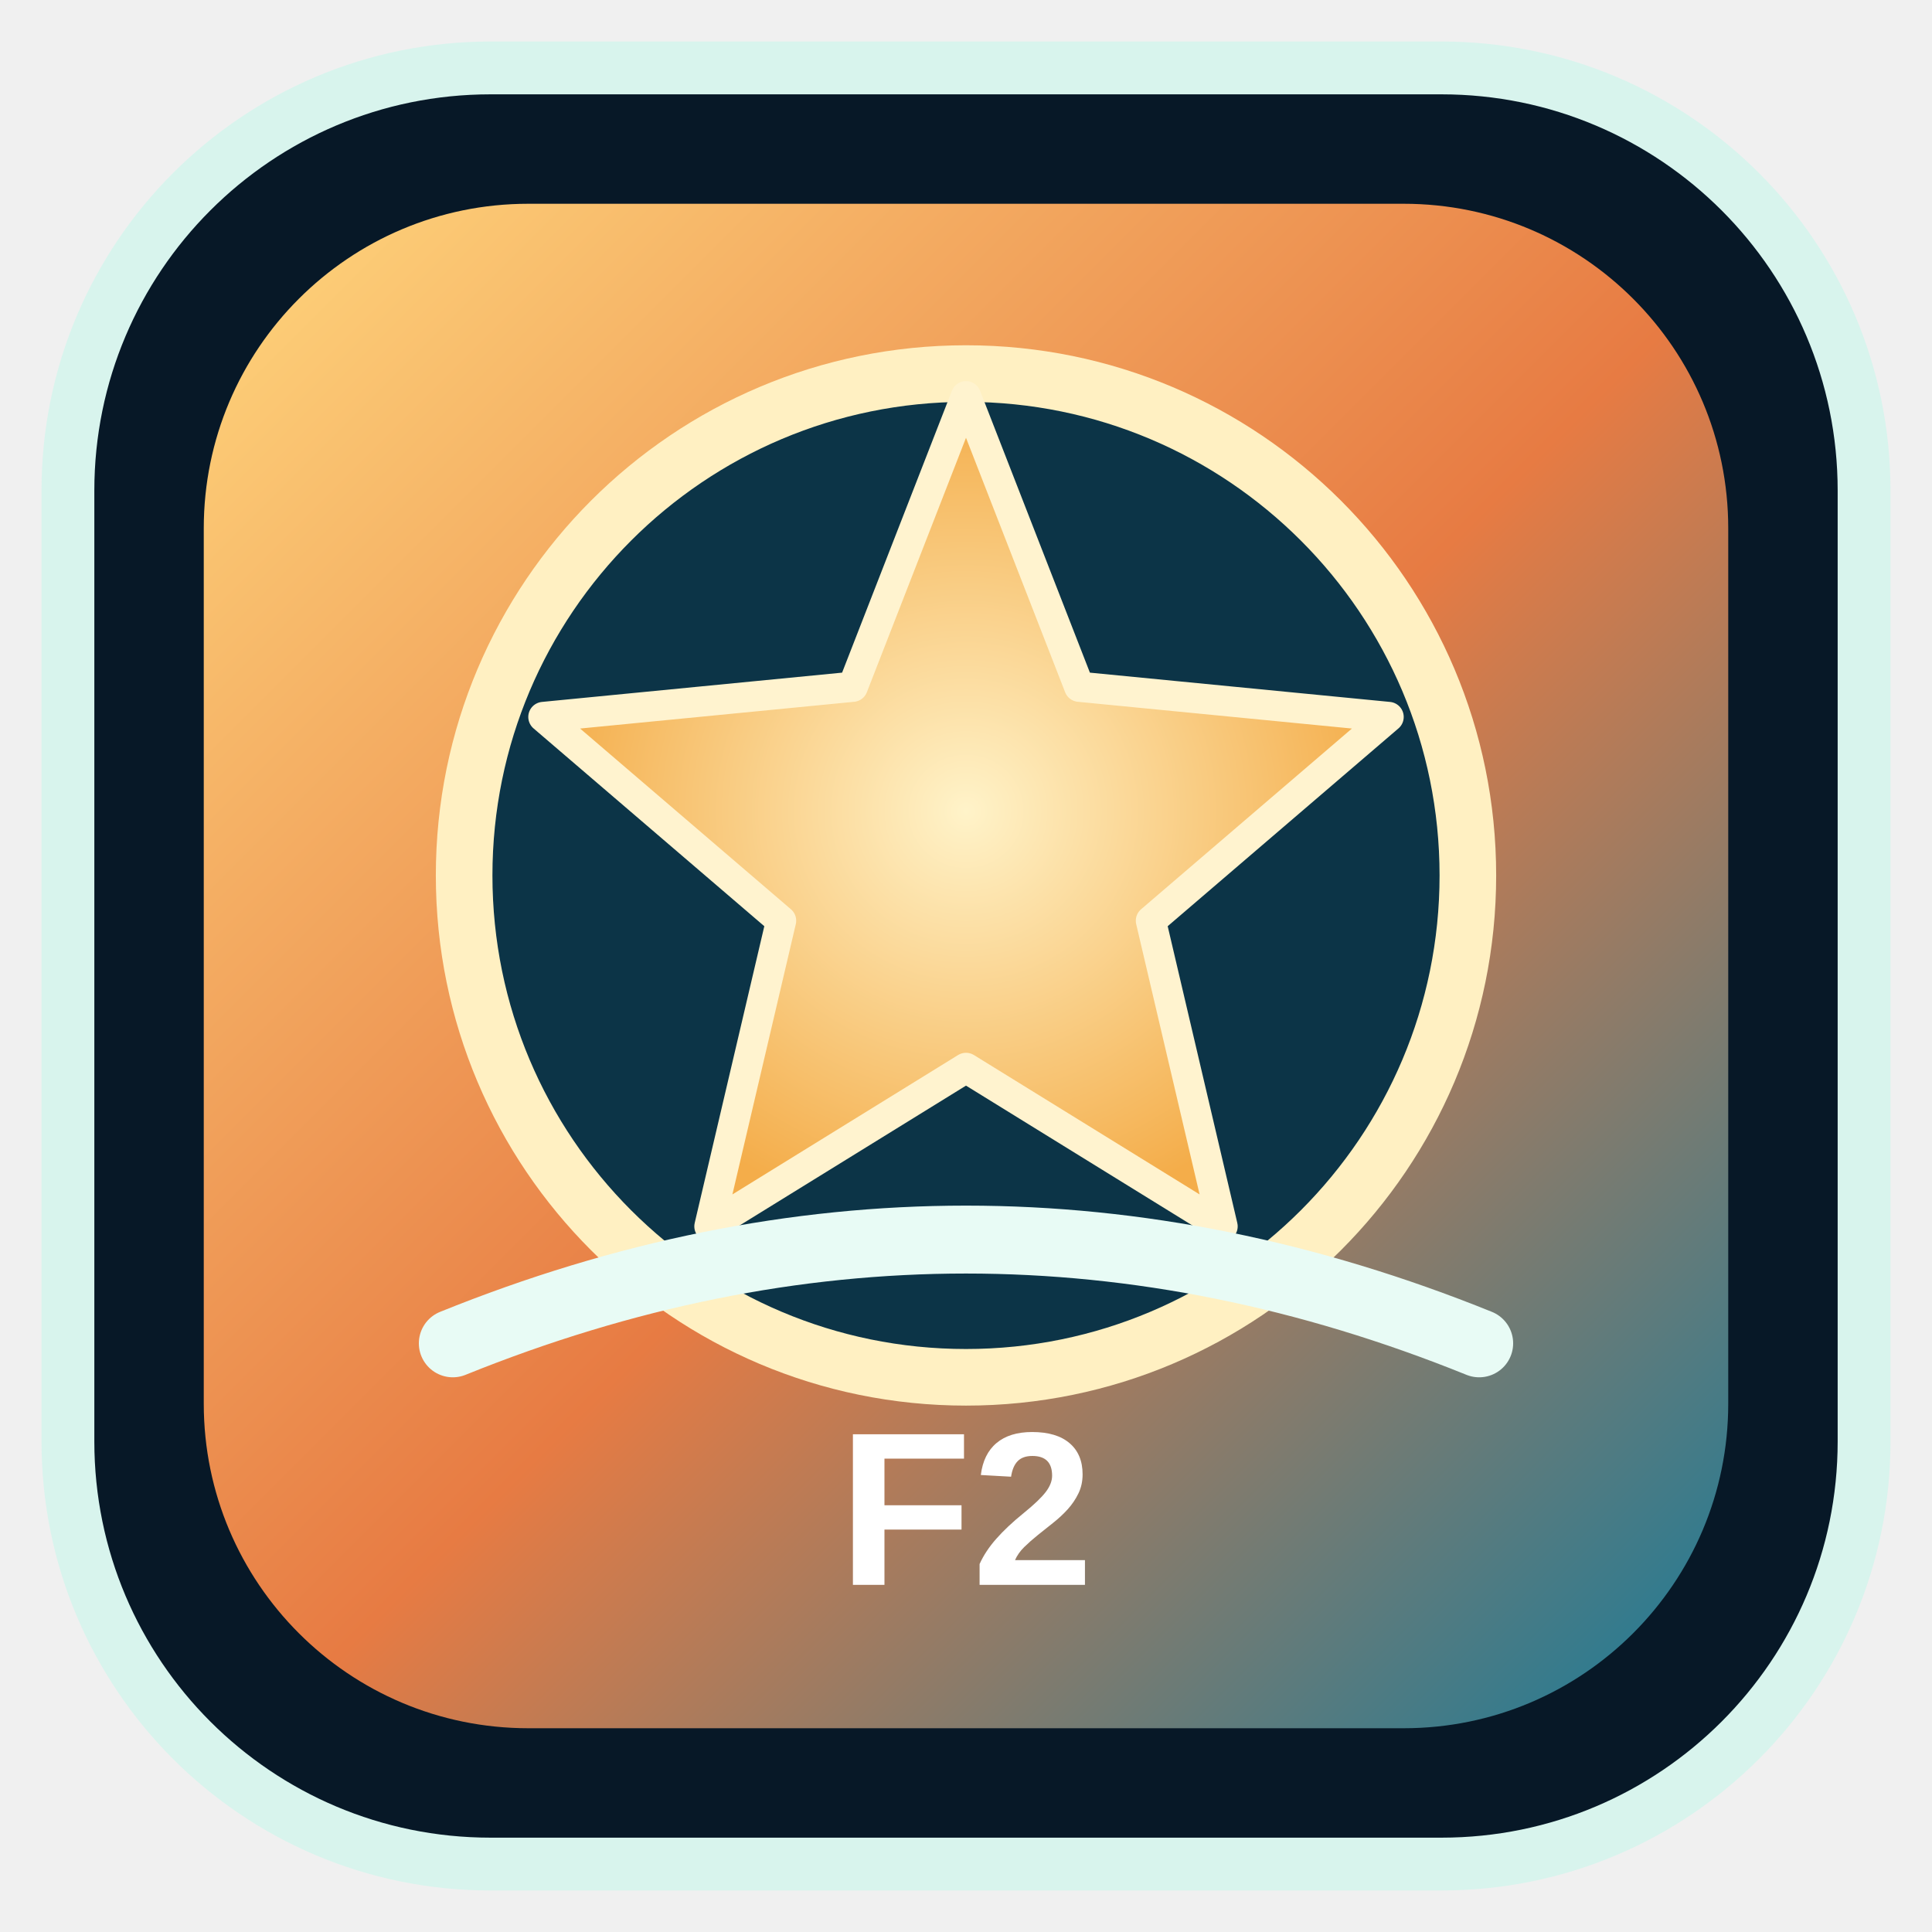
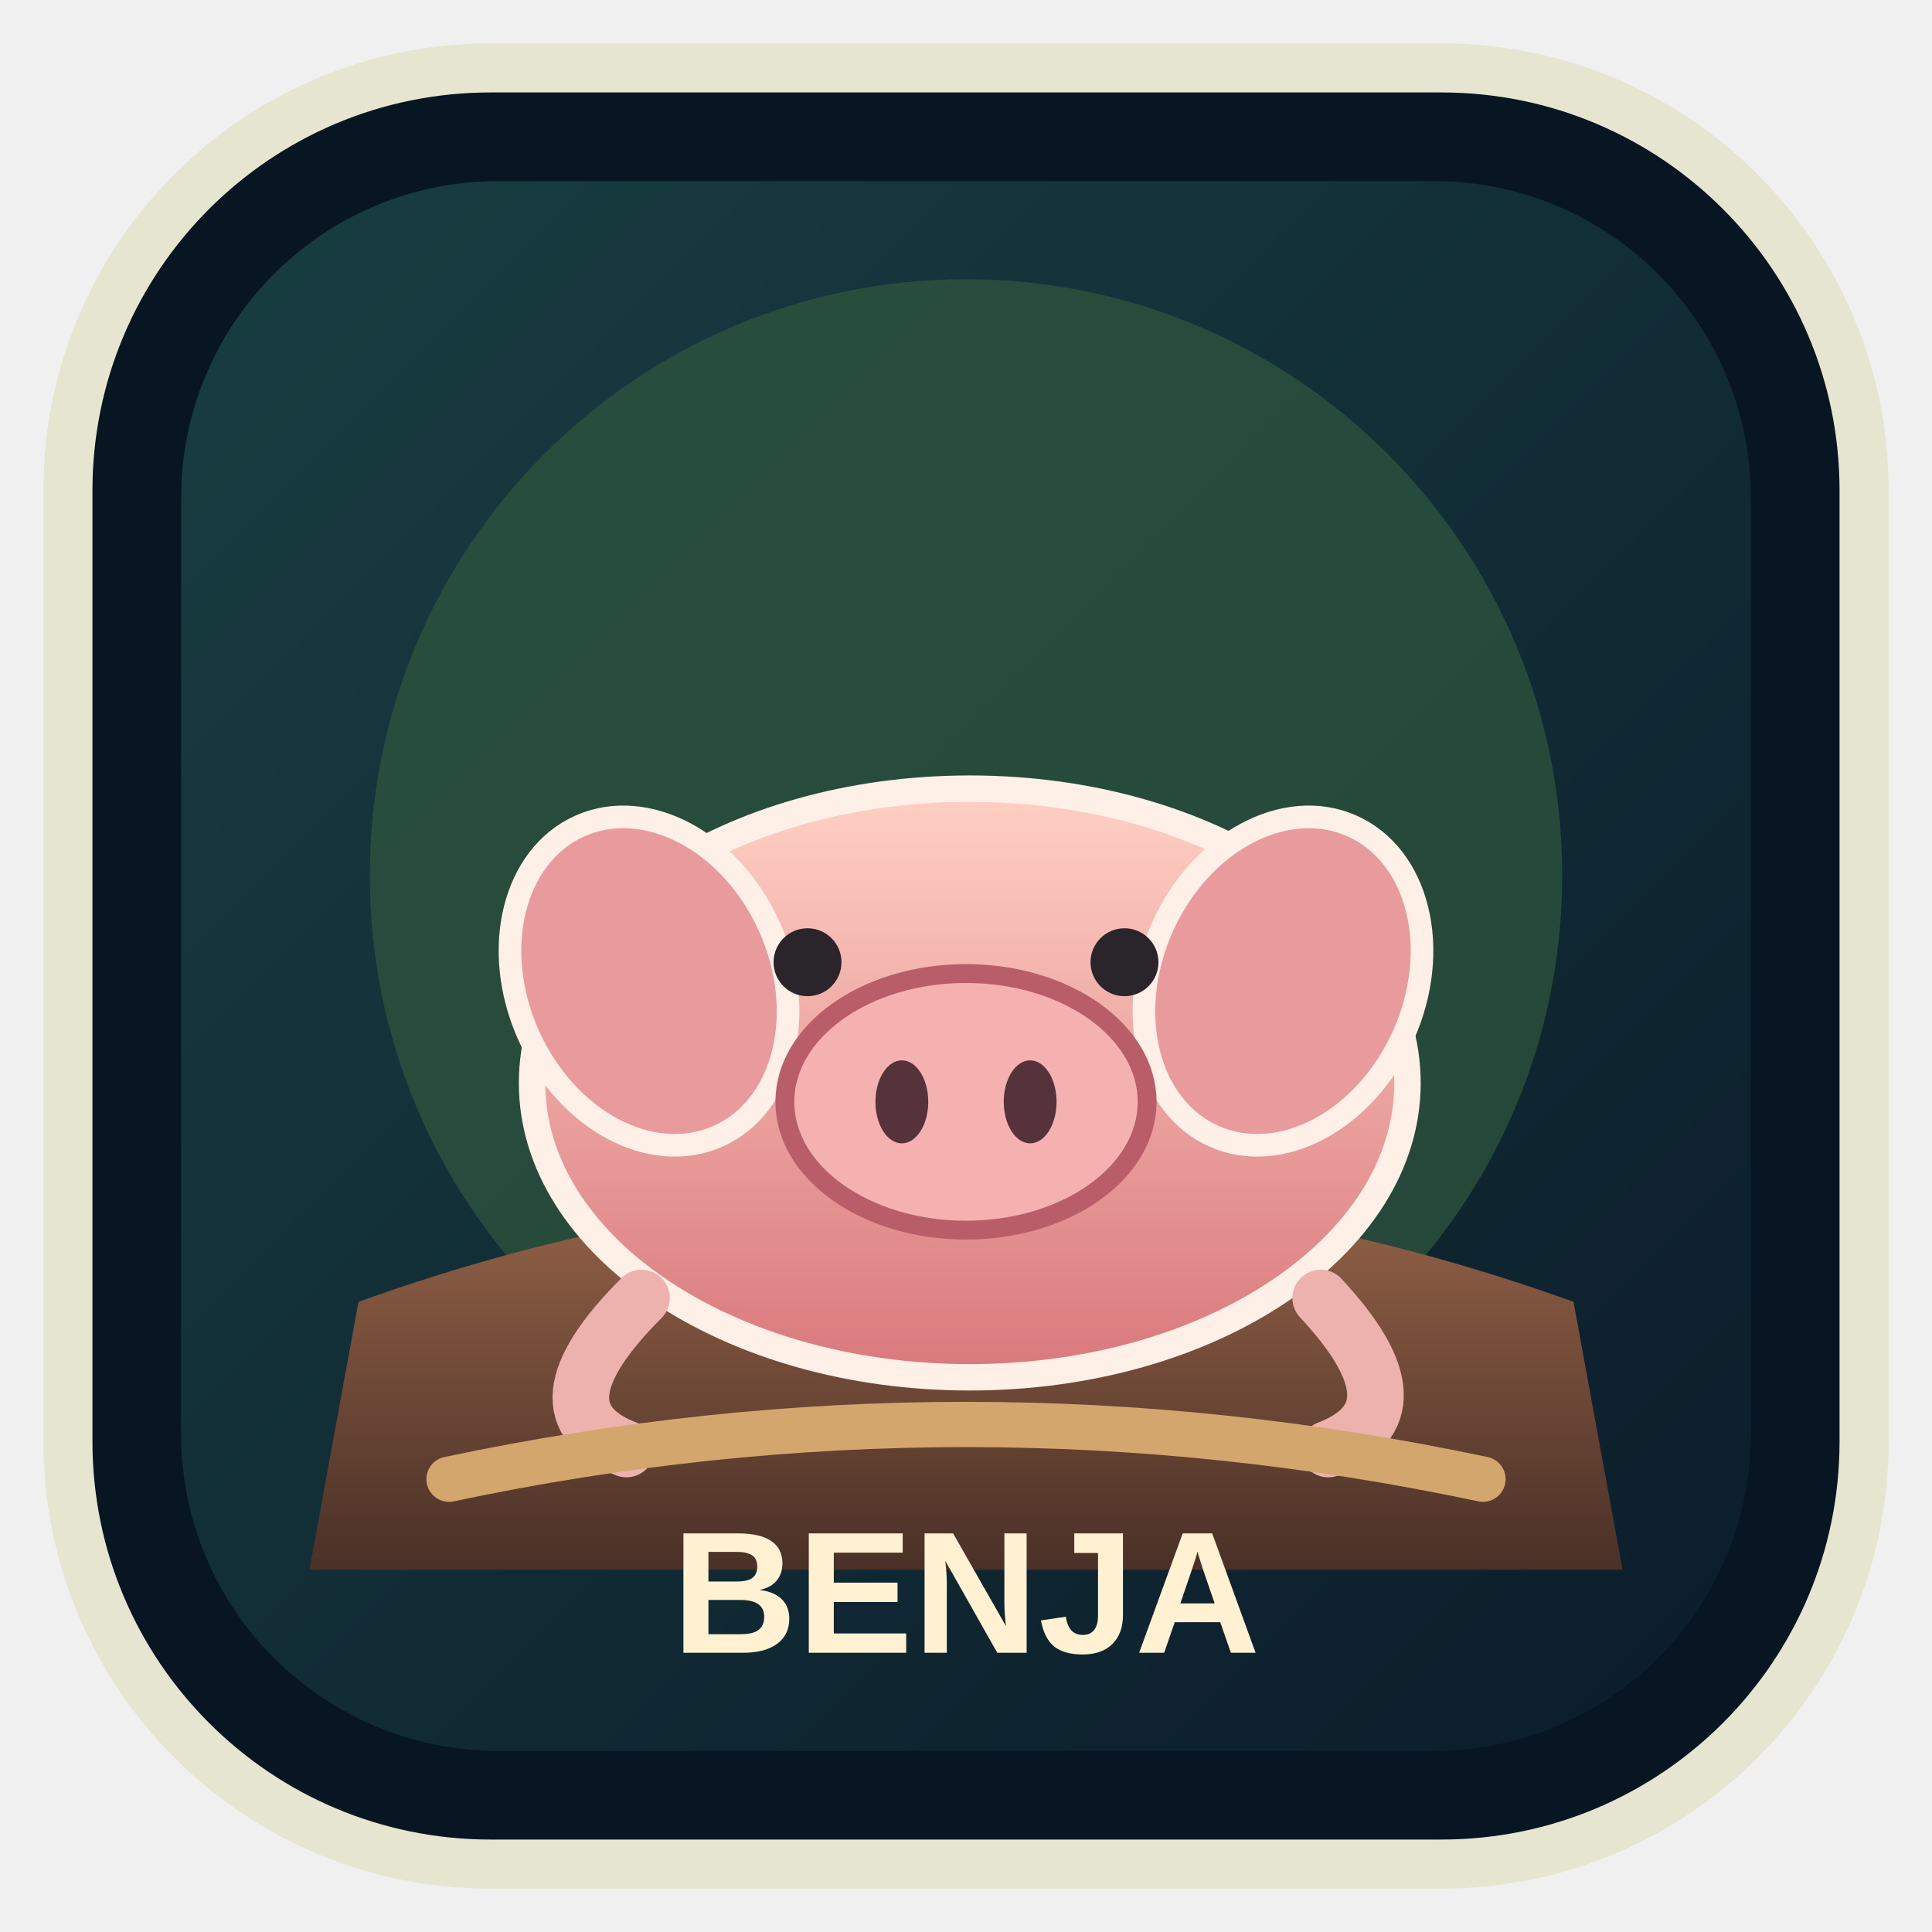
<svg xmlns="http://www.w3.org/2000/svg" viewBox="0 0 512 512">
  <defs>
-     <linearGradient id="a" x1="0" y1="0" x2="1" y2="1">
-       <stop stop-color="#ffd77d" />
-       <stop offset=".52" stop-color="#e77b43" />
-       <stop offset="1" stop-color="#167b9a" />
+     <linearGradient id="bg" x1="0" y1="0" x2="1" y2="1">
+       <stop stop-color="#183e42" />
+       <stop offset="1" stop-color="#0b1c2a" />
    </linearGradient>
-     <radialGradient id="b">
-       <stop stop-color="#fff3c9" />
-       <stop offset="1" stop-color="#f4ad4a" />
-     </radialGradient>
+     <linearGradient id="pig" x1="0" y1="0" x2="0" y2="1">
+       <stop stop-color="#ffd0c4" />
+       <stop offset="1" stop-color="#d9787c" />
+     </linearGradient>
+     <linearGradient id="mud" x1="0" y1="0" x2="0" y2="1">
+       <stop stop-color="#946247" />
+       <stop offset="1" stop-color="#4a3027" />
+     </linearGradient>
  </defs>
-   <rect x="18" y="18" width="476" height="476" rx="112" fill="#071827" stroke="#d8f4ed" stroke-width="14" />
-   <rect x="54" y="54" width="404" height="404" rx="86" fill="url(#a)" />
-   <circle cx="256" cy="232" r="133" fill="#0c3447" stroke="#fff0c2" stroke-width="15" />
-   <path d="M256 105l30 77 82 8-63 54 19 81-68-42-68 42 19-81-63-54 82-8z" fill="url(#b)" stroke="#fff3cf" stroke-width="8" stroke-linejoin="round" />
-   <path d="M120 356q136-55 272 0" fill="none" stroke="#e8fbf5" stroke-width="18" stroke-linecap="round" />
-   <text x="256" y="420" text-anchor="middle" font-family="Arial,sans-serif" font-weight="900" font-size="58" fill="#fff">F2</text>
+   <rect x="18" y="18" width="476" height="476" rx="112" fill="#081522" stroke="#e5e5d0" stroke-width="13" />
+   <rect x="48" y="48" width="416" height="416" rx="84" fill="url(#bg)" />
+   <circle cx="256" cy="232" r="158" fill="#2f573d" opacity=".7" />
+   <path d="M95 345 Q256 287 417 345 L430 416 L82 416Z" fill="url(#mud)" />
+   <ellipse cx="257" cy="287" rx="116" ry="78" fill="url(#pig)" stroke="#fff0e7" stroke-width="7" />
+   <ellipse cx="172" cy="260" rx="35" ry="45" fill="#e89a9c" stroke="#fff0e7" stroke-width="6" transform="rotate(-24 172 260)" />
+   <ellipse cx="340" cy="260" rx="35" ry="45" fill="#e89a9c" stroke="#fff0e7" stroke-width="6" transform="rotate(24 340 260)" />
+   <ellipse cx="256" cy="292" rx="48" ry="34" fill="#f5b1b0" stroke="#b95e68" stroke-width="5" />
+   <ellipse cx="239" cy="292" rx="7" ry="11" fill="#56333b" />
+   <ellipse cx="273" cy="292" rx="7" ry="11" fill="#56333b" />
+   <circle cx="214" cy="255" r="9" fill="#29252b" />
+   <circle cx="298" cy="255" r="9" fill="#29252b" />
+   <path d="M170 344 Q140 374 166 384 M350 344 Q378 374 352 384" fill="none" stroke="#edb2ae" stroke-width="15" stroke-linecap="round" />
+   <path d="M119 392 Q256 363 393 392" fill="none" stroke="#d3a66d" stroke-width="12" stroke-linecap="round" />
+   <text x="256" y="438" text-anchor="middle" font-family="Arial,sans-serif" font-weight="900" font-size="46" fill="#fff1d2">BENJA</text>
</svg>
